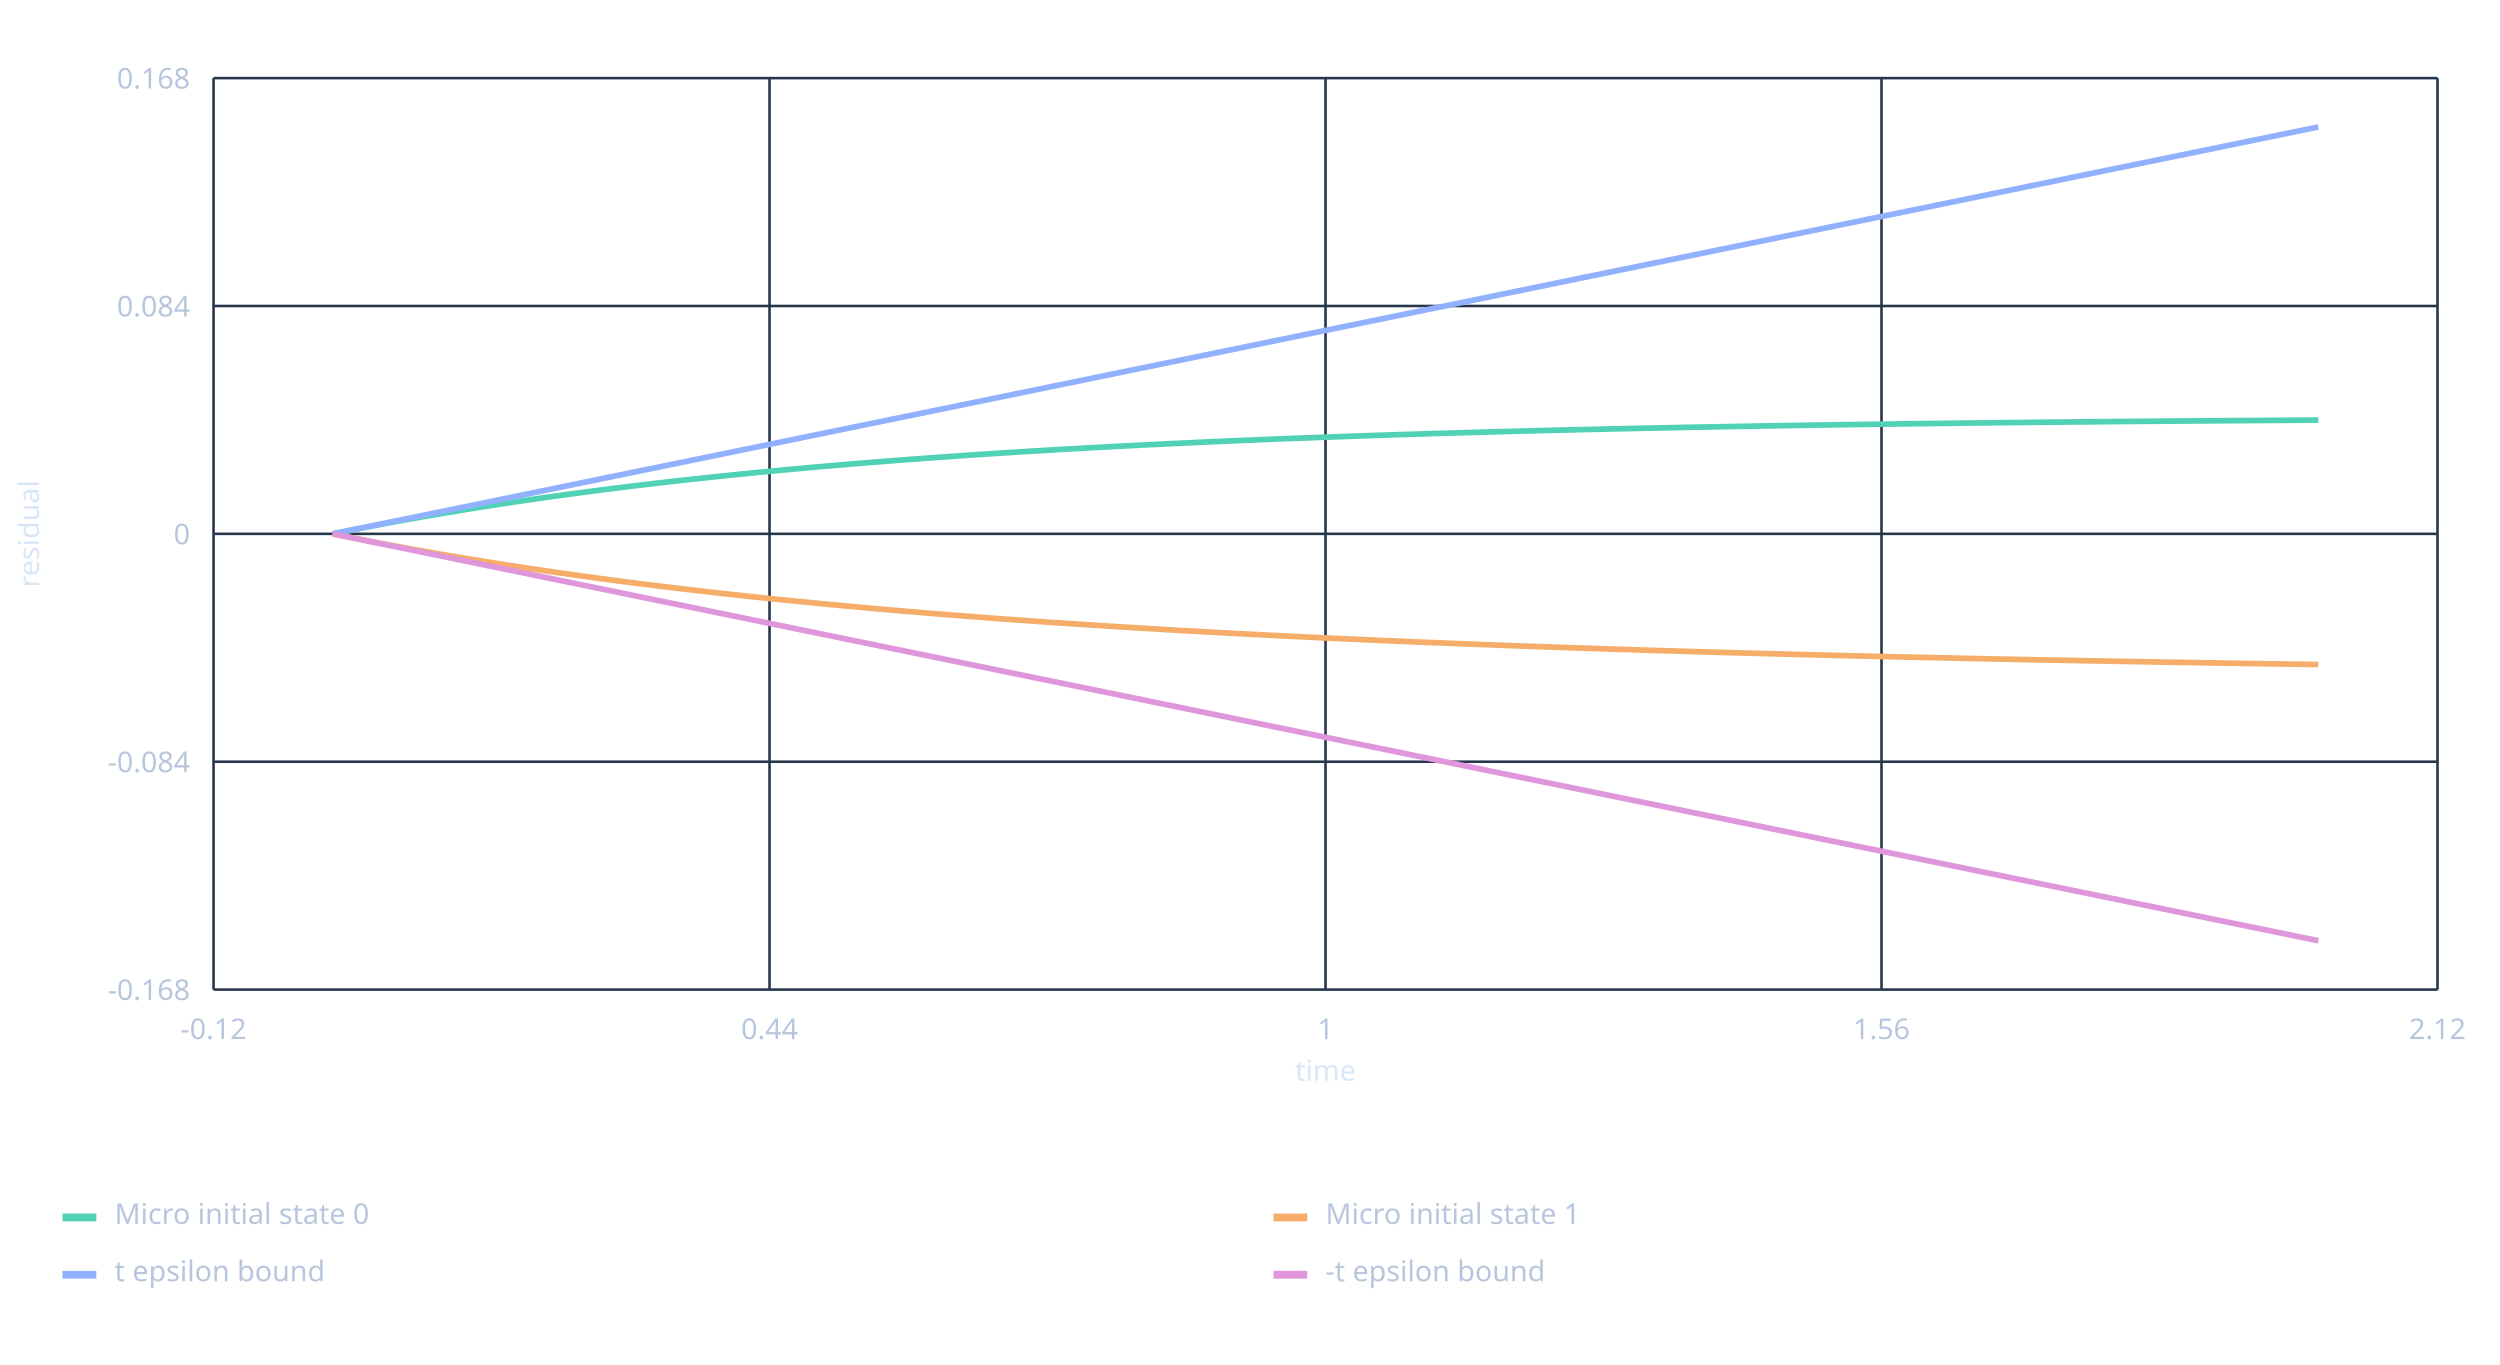
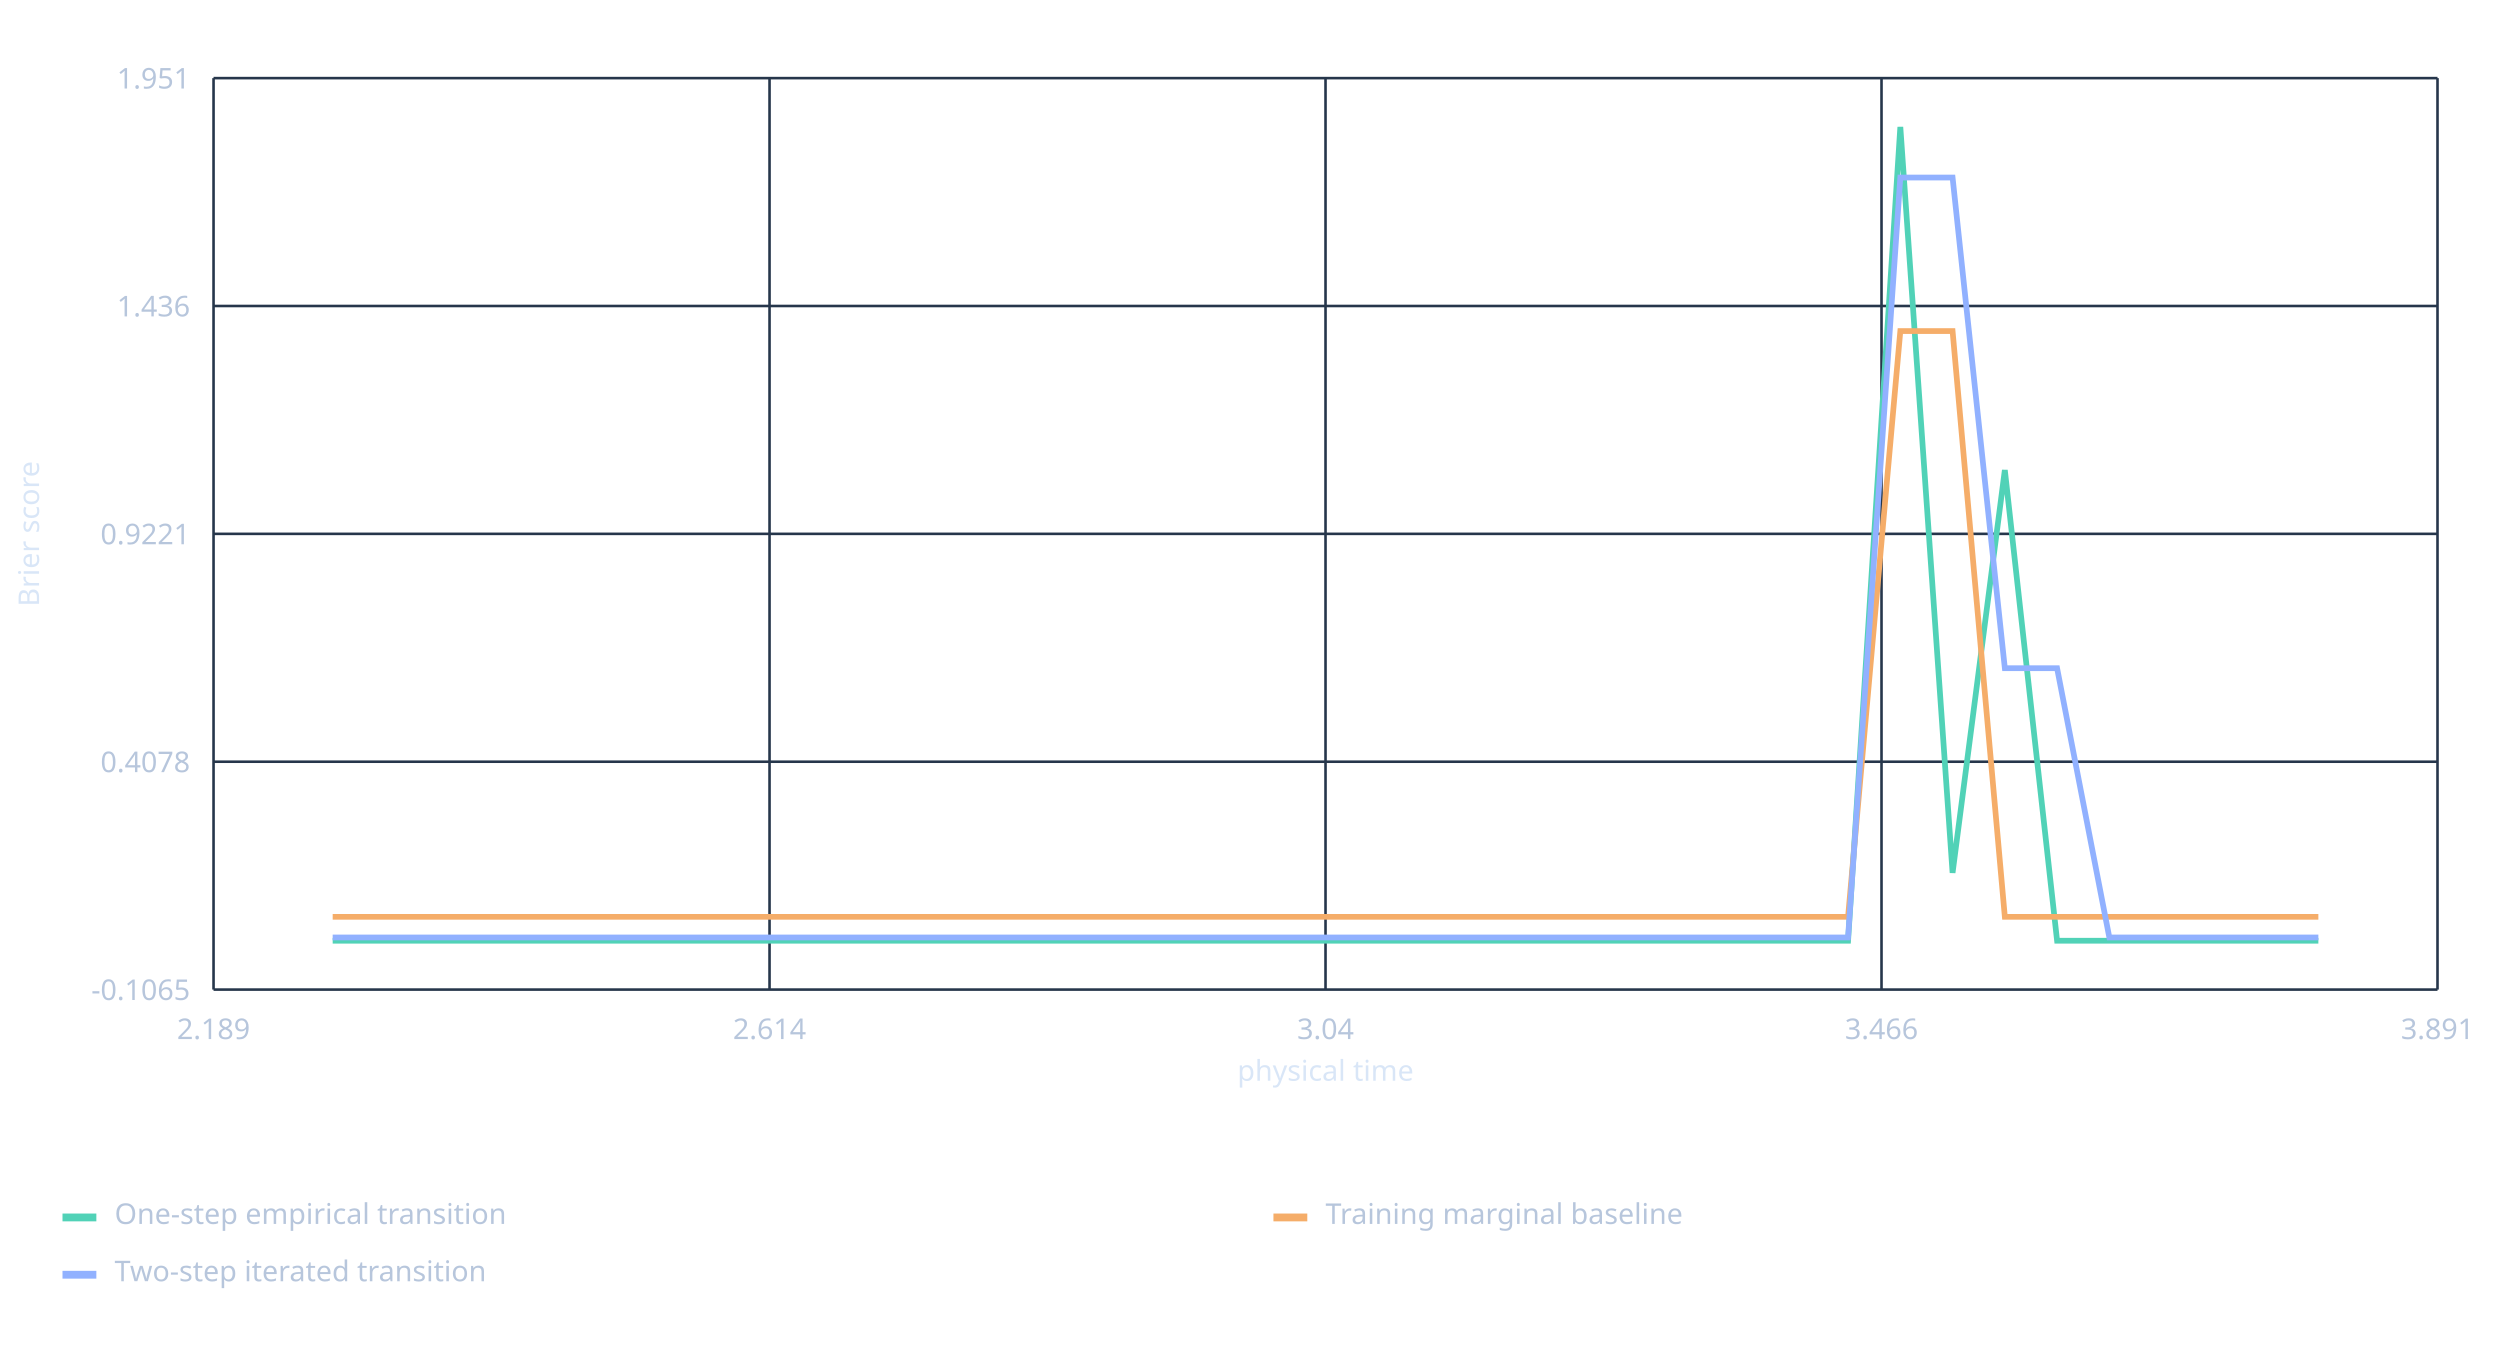
- <svg xmlns="http://www.w3.org/2000/svg" viewBox="0 0 960 524" role="img" aria-label="Expected Dynkin residual" style="width:100%;height:auto;background:#101b2c">
+ <svg xmlns="http://www.w3.org/2000/svg" viewBox="0 0 960 524" role="img" aria-label="Held-out descriptor predictions" style="width:100%;height:auto;background:#101b2c">
  <g font-family="system-ui,sans-serif" font-size="11" fill="#b7c6dc">
    <path d="M82 30V380 M82 380H936" stroke="#26364b" fill="none" />
-     <text x="82" y="399" text-anchor="middle">-0.12</text>
-     <text x="73" y="384" text-anchor="end">-0.168</text>
+     <text x="82" y="399" text-anchor="middle">2.189</text>
+     <text x="73" y="384" text-anchor="end">-0.1065</text>
    <path d="M295.5 30V380 M82 292.5H936" stroke="#26364b" fill="none" />
-     <text x="295.5" y="399" text-anchor="middle">0.44</text>
-     <text x="73" y="296.5" text-anchor="end">-0.084</text>
+     <text x="295.5" y="399" text-anchor="middle">2.614</text>
+     <text x="73" y="296.5" text-anchor="end">0.4078</text>
    <path d="M509 30V380 M82 205H936" stroke="#26364b" fill="none" />
-     <text x="509" y="399" text-anchor="middle">1</text>
-     <text x="73" y="209" text-anchor="end">0</text>
+     <text x="509" y="399" text-anchor="middle">3.04</text>
+     <text x="73" y="209" text-anchor="end">0.9221</text>
    <path d="M722.5 30V380 M82 117.5H936" stroke="#26364b" fill="none" />
-     <text x="722.5" y="399" text-anchor="middle">1.56</text>
-     <text x="73" y="121.5" text-anchor="end">0.084</text>
+     <text x="722.5" y="399" text-anchor="middle">3.466</text>
+     <text x="73" y="121.5" text-anchor="end">1.436</text>
    <path d="M936 30V380 M82 30H936" stroke="#26364b" fill="none" />
-     <text x="936" y="399" text-anchor="middle">2.12</text>
-     <text x="73" y="34" text-anchor="end">0.168</text>
+     <text x="936" y="399" text-anchor="middle">3.891</text>
+     <text x="73" y="34" text-anchor="end">1.951</text>
    <svg x="82" y="30" width="854" height="350" viewBox="82 30 854 350" overflow="hidden">
-       <path d="M127.750 205.000L131.563 204.226L135.375 203.465L139.188 202.717L143.000 201.982L146.813 201.260L150.625 200.550L154.438 199.853L158.250 199.167L162.063 198.494L165.875 197.832L169.688 197.182L173.500 196.543L177.313 195.914L181.125 195.297L184.938 194.690L188.750 194.094L192.563 193.508L196.375 192.933L200.188 192.367L204.000 191.811L207.813 191.264L211.625 190.727L215.437 190.199L219.250 189.680L223.063 189.170L226.875 188.669L230.688 188.176L234.500 187.692L238.312 187.216L242.125 186.748L245.938 186.289L249.750 185.837L253.562 185.393L257.375 184.956L261.188 184.528L265.000 184.106L268.813 183.691L272.625 183.284L276.438 182.884L280.250 182.490L284.063 182.103L287.875 181.723L291.688 181.349L295.500 180.982L299.313 180.621L303.125 180.266L306.938 179.917L310.750 179.574L314.563 179.237L318.375 178.906L322.188 178.580L326.000 178.260L329.813 177.946L333.625 177.636L337.438 177.332L341.250 177.033L345.062 176.739L348.875 176.451L352.687 176.167L356.500 175.888L360.312 175.613L364.125 175.344L367.938 175.079L371.750 174.818L375.563 174.562L379.375 174.310L383.188 174.063L387.000 173.819L390.812 173.580L394.625 173.345L398.437 173.114L402.250 172.886L406.062 172.663L409.875 172.444L413.687 172.228L417.500 172.015L421.313 171.807L425.125 171.602L428.938 171.400L432.750 171.202L436.563 171.007L440.375 170.816L444.187 170.628L448.000 170.443L451.812 170.261L455.625 170.082L459.437 169.906L463.250 169.733L467.062 169.563L470.875 169.396L474.688 169.232L478.500 169.071L482.313 168.912L486.125 168.756L489.937 168.603L493.750 168.452L497.562 168.304L501.375 168.159L505.187 168.015L509.000 167.875L512.812 167.736L516.625 167.601L520.438 167.467L524.250 167.336L528.063 167.206L531.875 167.080L535.687 166.955L539.500 166.832L543.313 166.712L547.125 166.593L550.938 166.477L554.750 166.362L558.563 166.250L562.375 166.139L566.188 166.031L570.000 165.924L573.813 165.819L577.625 165.716L581.438 165.614L585.250 165.515L589.063 165.417L592.875 165.320L596.688 165.226L600.500 165.133L604.313 165.042L608.125 164.952L611.938 164.864L615.750 164.777L619.563 164.692L623.375 164.608L627.188 164.526L631.000 164.445L634.813 164.365L638.625 164.287L642.438 164.211L646.250 164.135L650.063 164.061L653.875 163.988L657.687 163.917L661.500 163.847L665.312 163.778L669.125 163.710L672.937 163.644L676.750 163.578L680.562 163.514L684.375 163.451L688.187 163.389L692.000 163.328L695.812 163.268L699.625 163.210L703.437 163.152L707.250 163.095L711.063 163.040L714.875 162.985L718.687 162.931L722.500 162.879L726.312 162.827L730.125 162.776L733.938 162.726L737.750 162.677L741.562 162.629L745.375 162.582L749.187 162.536L753.000 162.490L756.813 162.446L760.625 162.402L764.438 162.359L768.250 162.317L772.062 162.276L775.875 162.235L779.688 162.195L783.500 162.156L787.313 162.118L791.125 162.080L794.937 162.043L798.750 162.007L802.563 161.971L806.375 161.937L810.188 161.902L814.000 161.869L817.813 161.836L821.625 161.804L825.438 161.772L829.250 161.741L833.063 161.711L836.875 161.681L840.688 161.652L844.500 161.624L848.312 161.596L852.125 161.568L855.937 161.541L859.750 161.515L863.562 161.489L867.375 161.464L871.187 161.439L875.000 161.415L878.812 161.391L882.625 161.368L886.437 161.346L890.250 161.323" stroke="#51d2b7" stroke-width="2.2" fill="none" />
-       <path d="M127.750 205.000L131.563 205.775L135.375 206.538L139.188 207.288L143.000 208.027L146.813 208.754L150.625 209.470L154.438 210.174L158.250 210.868L162.063 211.550L165.875 212.222L169.688 212.883L173.500 213.534L177.313 214.175L181.125 214.806L184.938 215.426L188.750 216.038L192.563 216.639L196.375 217.232L200.188 217.815L204.000 218.389L207.813 218.955L211.625 219.511L215.437 220.059L219.250 220.599L223.063 221.130L226.875 221.654L230.688 222.169L234.500 222.676L238.312 223.176L242.125 223.668L245.938 224.152L249.750 224.630L253.562 225.099L257.375 225.562L261.188 226.018L265.000 226.467L268.813 226.909L272.625 227.345L276.438 227.774L280.250 228.196L284.063 228.613L287.875 229.023L291.688 229.427L295.500 229.824L299.313 230.216L303.125 230.603L306.938 230.983L310.750 231.358L314.563 231.727L318.375 232.091L322.188 232.450L326.000 232.803L329.813 233.151L333.625 233.494L337.438 233.832L341.250 234.165L345.062 234.493L348.875 234.816L352.687 235.135L356.500 235.449L360.312 235.759L364.125 236.064L367.938 236.365L371.750 236.661L375.563 236.953L379.375 237.241L383.188 237.525L387.000 237.805L390.812 238.081L394.625 238.352L398.437 238.620L402.250 238.885L406.062 239.145L409.875 239.402L413.687 239.655L417.500 239.905L421.313 240.151L425.125 240.394L428.938 240.633L432.750 240.869L436.563 241.102L440.375 241.332L444.187 241.558L448.000 241.781L451.812 242.001L455.625 242.219L459.437 242.433L463.250 242.644L467.062 242.852L470.875 243.058L474.688 243.260L478.500 243.460L482.313 243.658L486.125 243.852L489.937 244.044L493.750 244.234L497.562 244.420L501.375 244.605L505.187 244.787L509.000 244.966L512.812 245.143L516.625 245.318L520.438 245.490L524.250 245.660L528.063 245.828L531.875 245.994L535.687 246.157L539.500 246.319L543.313 246.478L547.125 246.635L550.938 246.790L554.750 246.943L558.563 247.095L562.375 247.244L566.188 247.391L570.000 247.537L573.813 247.680L577.625 247.822L581.438 247.962L585.250 248.100L589.063 248.236L592.875 248.371L596.688 248.504L600.500 248.635L604.313 248.765L608.125 248.893L611.938 249.019L615.750 249.144L619.563 249.267L623.375 249.389L627.188 249.509L631.000 249.628L634.813 249.746L638.625 249.861L642.438 249.976L646.250 250.089L650.063 250.201L653.875 250.311L657.687 250.420L661.500 250.528L665.312 250.634L669.125 250.740L672.937 250.843L676.750 250.946L680.562 251.048L684.375 251.148L688.187 251.247L692.000 251.345L695.812 251.442L699.625 251.537L703.437 251.632L707.250 251.725L711.063 251.818L714.875 251.909L718.687 251.999L722.500 252.088L726.312 252.176L730.125 252.263L733.938 252.350L737.750 252.435L741.562 252.519L745.375 252.602L749.187 252.685L753.000 252.766L756.813 252.847L760.625 252.926L764.438 253.005L768.250 253.083L772.062 253.160L775.875 253.236L779.688 253.311L783.500 253.386L787.313 253.460L791.125 253.532L794.937 253.605L798.750 253.676L802.563 253.746L806.375 253.816L810.188 253.885L814.000 253.954L817.813 254.021L821.625 254.088L825.438 254.154L829.250 254.220L833.063 254.285L836.875 254.349L840.688 254.412L844.500 254.475L848.312 254.537L852.125 254.599L855.937 254.660L859.750 254.720L863.562 254.780L867.375 254.839L871.187 254.897L875.000 254.955L878.812 255.012L882.625 255.069L886.437 255.125L890.250 255.181" stroke="#f5ad69" stroke-width="2.2" fill="none" />
-       <path d="M127.750 205.000L890.250 48.750" stroke="#91b1ff" stroke-width="2.2" fill="none" />
-       <path d="M127.750 205.000L890.250 361.250" stroke="#df96db" stroke-width="2.2" fill="none" />
+       <path d="M127.750 361.250L147.816 361.250L167.882 361.250L187.947 361.250L208.013 361.250L228.079 361.250L248.145 361.250L268.211 361.250L288.276 361.250L308.342 361.250L328.408 361.250L348.474 361.250L368.539 361.250L388.605 361.250L408.671 361.250L428.737 361.250L448.803 361.250L468.868 361.250L488.934 361.250L509.000 361.250L529.066 361.250L549.132 361.250L569.197 361.250L589.263 361.250L609.329 361.250L629.395 361.250L649.461 361.250L669.526 361.250L689.592 361.250L709.658 361.250L729.724 48.750L749.789 335.172L769.855 180.500L789.921 361.250L809.987 361.250L830.053 361.250L850.118 361.250L870.184 361.250L890.250 361.250" stroke="#51d2b7" stroke-width="2.2" fill="none" />
+       <path d="M127.750 352.064L147.816 352.064L167.882 352.064L187.947 352.064L208.013 352.064L228.079 352.064L248.145 352.064L268.211 352.064L288.276 352.064L308.342 352.064L328.408 352.064L348.474 352.064L368.539 352.064L388.605 352.064L408.671 352.064L428.737 352.064L448.803 352.064L468.868 352.064L488.934 352.064L509.000 352.064L529.066 352.064L549.132 352.064L569.197 352.064L589.263 352.064L609.329 352.064L629.395 352.064L649.461 352.064L669.526 352.064L689.592 352.064L709.658 352.064L729.724 127.134L749.789 127.134L769.855 352.064L789.921 352.064L809.987 352.064L830.053 352.064L850.118 352.064L870.184 352.064L890.250 352.064" stroke="#f5ad69" stroke-width="2.2" fill="none" />
+       <path d="M127.750 359.985L147.816 359.985L167.882 359.985L187.947 359.985L208.013 359.985L228.079 359.985L248.145 359.985L268.211 359.985L288.276 359.985L308.342 359.985L328.408 359.985L348.474 359.985L368.539 359.985L388.605 359.985L408.671 359.985L428.737 359.985L448.803 359.985L468.868 359.985L488.934 359.985L509.000 359.985L529.066 359.985L549.132 359.985L569.197 359.985L589.263 359.985L609.329 359.985L629.395 359.985L649.461 359.985L669.526 359.985L689.592 359.985L709.658 359.985L729.724 68.163L749.789 68.163L769.855 256.592L789.921 256.592L809.987 359.985L830.053 359.985L850.118 359.985L870.184 359.985L890.250 359.985" stroke="#91b1ff" stroke-width="2.2" fill="none" />
    </svg>
-     <text x="509" y="415" text-anchor="middle" fill="#d9e6f7">time</text>
-     <text transform="translate(15 205) rotate(-90)" text-anchor="middle" fill="#d9e6f7">residual</text>
+     <text x="509" y="415" text-anchor="middle" fill="#d9e6f7">physical time</text>
+     <text transform="translate(15 205) rotate(-90)" text-anchor="middle" fill="#d9e6f7">Brier score</text>
  </g>
  <g transform="translate(24 470)">
    <rect width="13" height="3" y="-4" fill="#51d2b7" />
    <text fill="#b7c6dc" font-family="system-ui,sans-serif" font-size="11">
-       <tspan x="20" dy="0">Micro initial state 0</tspan>
+       <tspan x="20" dy="0">One-step empirical transition</tspan>
    </text>
  </g>
  <g transform="translate(489 470)">
    <rect width="13" height="3" y="-4" fill="#f5ad69" />
    <text fill="#b7c6dc" font-family="system-ui,sans-serif" font-size="11">
-       <tspan x="20" dy="0">Micro initial state 1</tspan>
+       <tspan x="20" dy="0">Training marginal baseline</tspan>
    </text>
  </g>
  <g transform="translate(24 492)">
    <rect width="13" height="3" y="-4" fill="#91b1ff" />
    <text fill="#b7c6dc" font-family="system-ui,sans-serif" font-size="11">
-       <tspan x="20" dy="0">t epsilon bound</tspan>
-     </text>
-   </g>
-   <g transform="translate(489 492)">
-     <rect width="13" height="3" y="-4" fill="#df96db" />
-     <text fill="#b7c6dc" font-family="system-ui,sans-serif" font-size="11">
-       <tspan x="20" dy="0">-t epsilon bound</tspan>
+       <tspan x="20" dy="0">Two-step iterated transition</tspan>
    </text>
  </g>
</svg>
